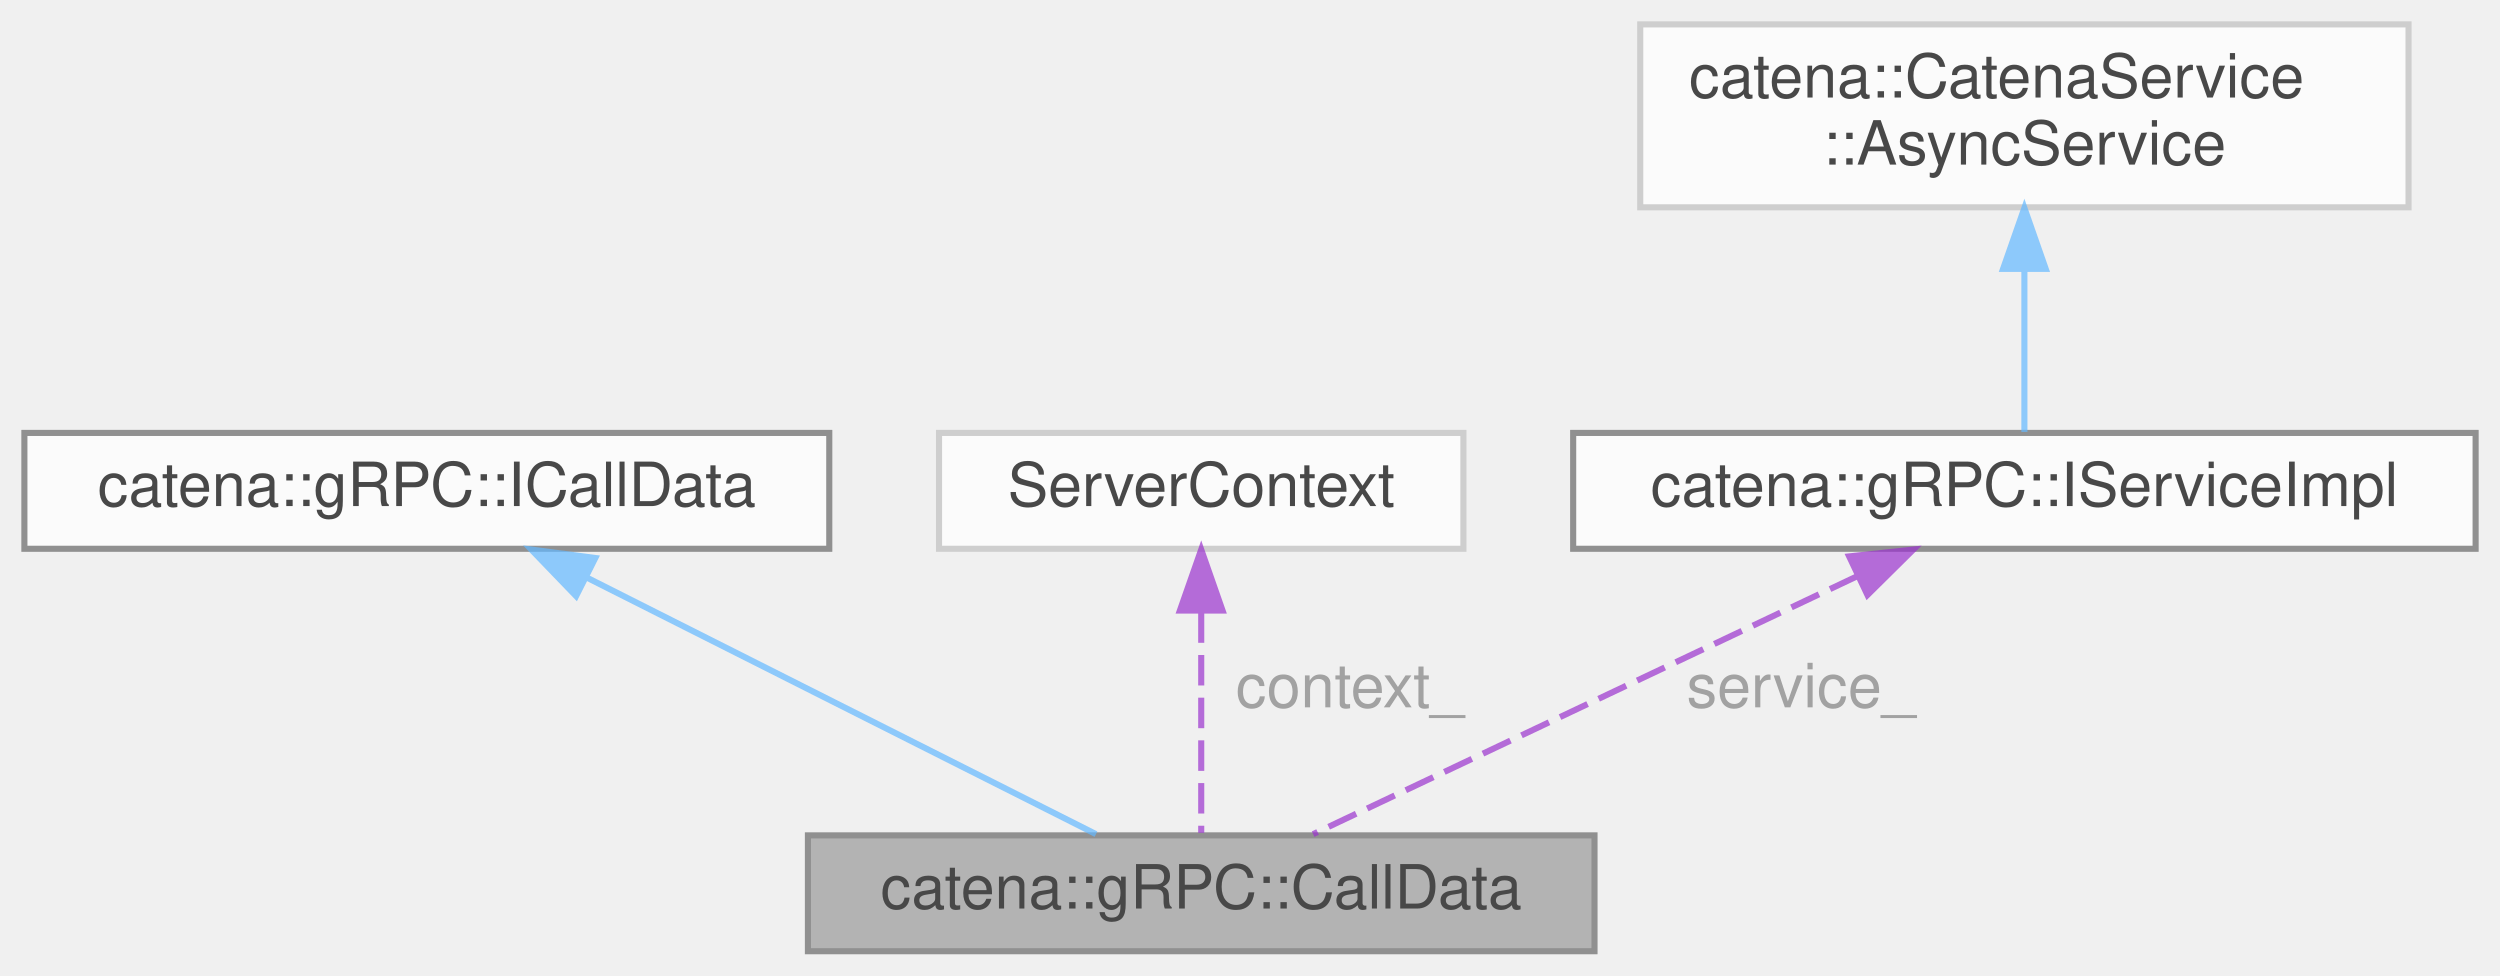
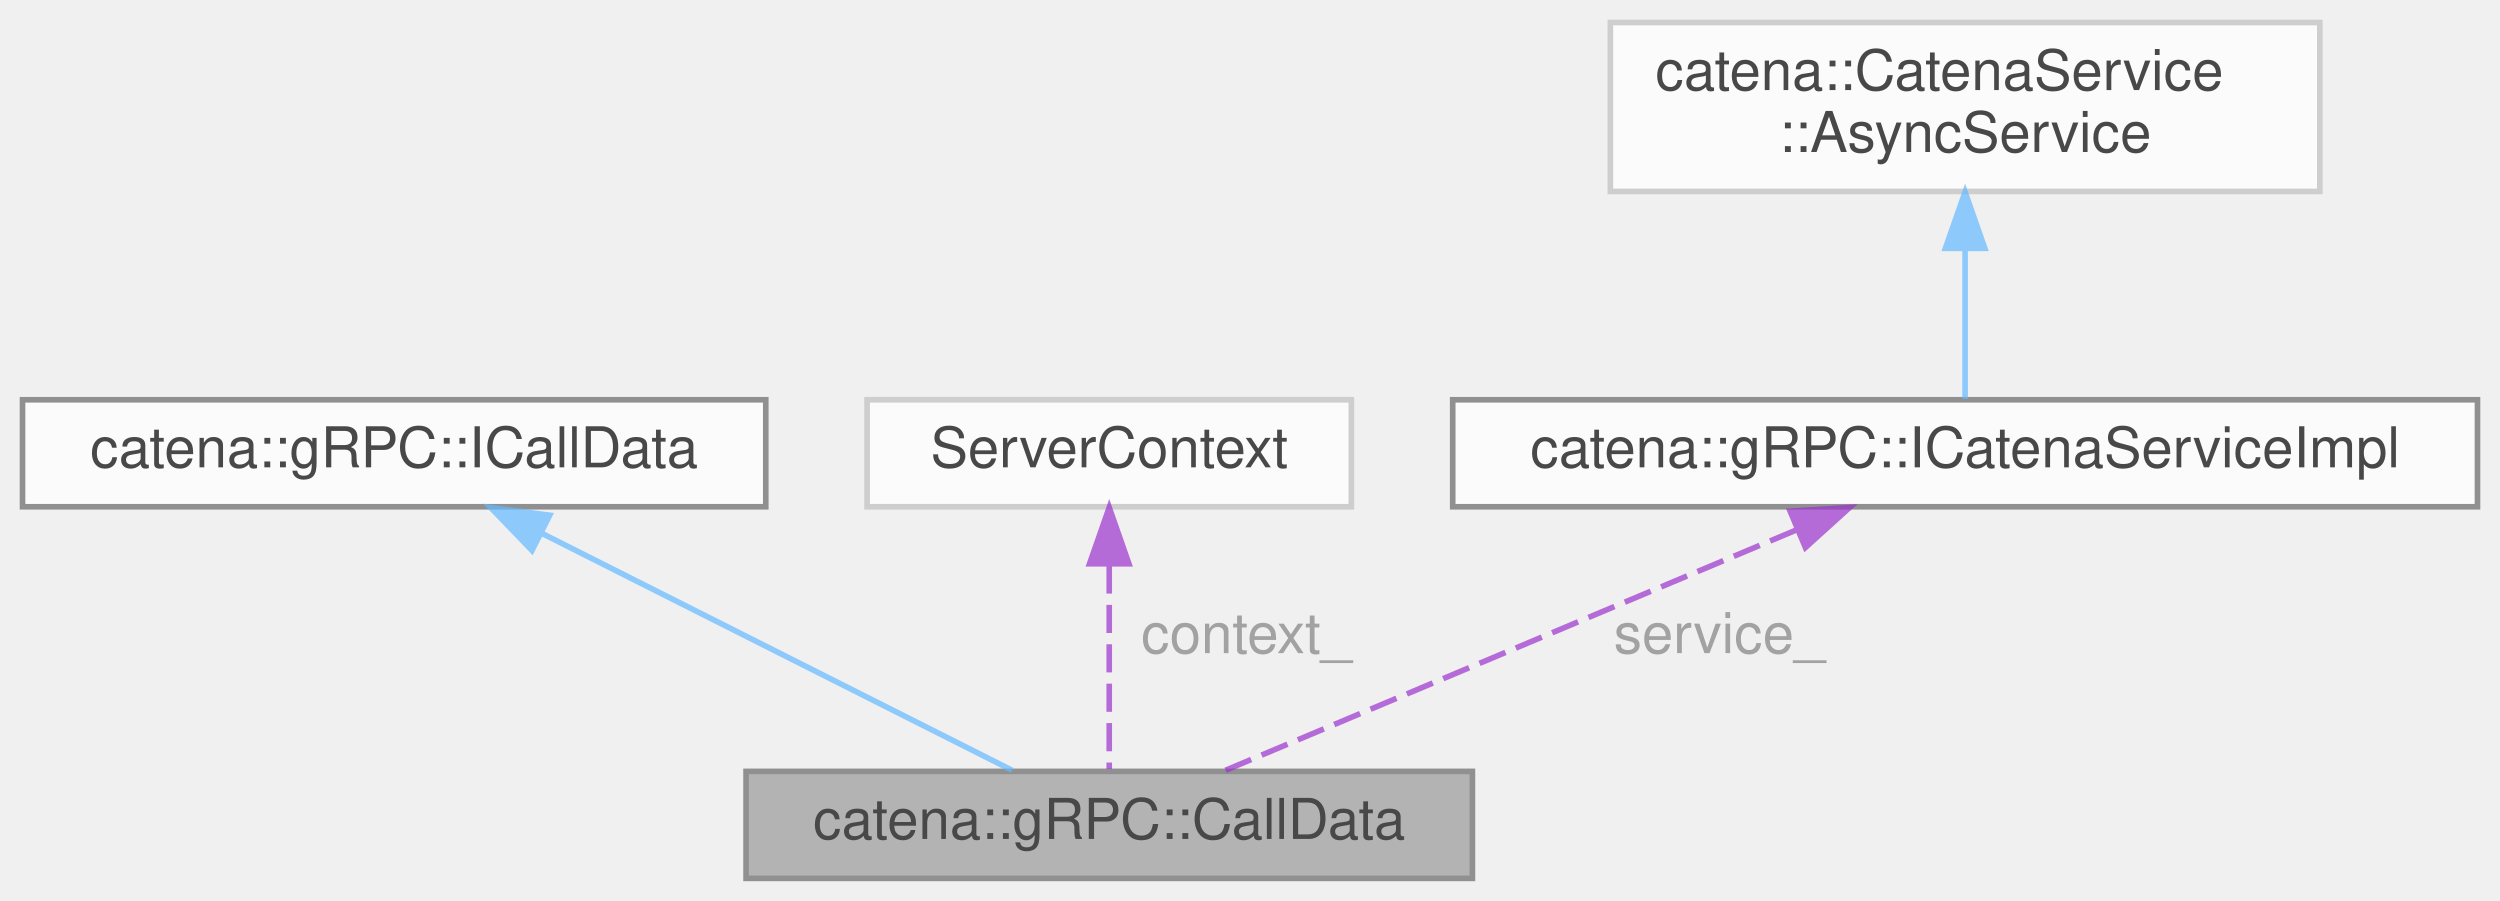
- <svg xmlns="http://www.w3.org/2000/svg" xmlns:xlink="http://www.w3.org/1999/xlink" width="410pt" height="160pt" viewBox="0.00 0.00 410.00 160.00">
+ <svg xmlns="http://www.w3.org/2000/svg" xmlns:xlink="http://www.w3.org/1999/xlink" width="444pt" height="160pt" viewBox="0.00 0.00 444.00 160.00">
  <svg id="main" version="1.1" xml:space="preserve">
    <style type="text/css">
.node, .edge {opacity: 0.7;}
.node.selected, .edge.selected {opacity: 1;}
.edge:hover path { stroke: red; }
.edge:hover polygon { stroke: red; fill: red; }
</style>
    <svg id="graph" class="graph">
      <g id="graph0" class="graph" transform="scale(1 1) rotate(0) translate(4 156)">
        <g id="Node000001" class="node">
          <g id="a_Node000001">
            <a xlink:title="Abstract base class for the CallData classes which defines the jwsToken_ class.">
              <polygon fill="#999999" stroke="#666666" points="257.5,-19 128.5,-19 128.5,0 257.5,0 257.5,-19" />
              <text text-anchor="middle" x="193" y="-7" font-family="Helvetica,sans-Serif" font-size="10.00">catena::gRPC::CallData</text>
            </a>
          </g>
        </g>
        <g id="Node000002" class="node">
          <g id="a_Node000002">
            <a xlink:href="classcatena_1_1gRPC_1_1ICallData.html" target="_top" xlink:title="Interface class for gRPC CallData classes.">
              <polygon fill="white" stroke="#666666" points="132,-85 0,-85 0,-66 132,-66 132,-85" />
              <text text-anchor="middle" x="66" y="-73" font-family="Helvetica,sans-Serif" font-size="10.00">catena::gRPC::ICallData</text>
            </a>
          </g>
        </g>
        <g id="edge1_Node000001_Node000002" class="edge">
          <g id="a_edge1_Node000001_Node000002">
            <a xlink:title=" ">
              <path fill="none" stroke="#63b8ff" d="M92.07,-61.36C117.1,-48.75 154.18,-30.06 175.74,-19.2" />
              <polygon fill="#63b8ff" stroke="#63b8ff" points="90.48,-58.24 83.13,-65.87 93.63,-64.49 90.48,-58.24" />
            </a>
          </g>
        </g>
        <g id="Node000003" class="node">
          <g id="a_Node000003">
            <a xlink:title=" ">
              <polygon fill="white" stroke="#bfbfbf" points="236,-85 150,-85 150,-66 236,-66 236,-85" />
              <text text-anchor="middle" x="193" y="-73" font-family="Helvetica,sans-Serif" font-size="10.00">ServerContext</text>
            </a>
          </g>
        </g>
        <g id="edge2_Node000001_Node000003" class="edge">
          <g id="a_edge2_Node000001_Node000003">
            <a xlink:title=" ">
              <path fill="none" stroke="#9a32cd" stroke-dasharray="5,2" d="M193,-55.58C193,-43.63 193,-28.72 193,-19.41" />
              <polygon fill="#9a32cd" stroke="#9a32cd" points="189.5,-55.87 193,-65.87 196.5,-55.87 189.5,-55.87" />
            </a>
          </g>
          <text text-anchor="middle" x="216" y="-40" font-family="Helvetica,sans-Serif" font-size="10.00" fill="grey"> context_</text>
        </g>
        <g id="Node000004" class="node">
          <g id="a_Node000004">
-             <a xlink:href="classcatena_1_1gRPC_1_1IServiceImpl.html" target="_top" xlink:title="Interface class for the gRPC API Implementation.">
-               <polygon fill="white" stroke="#666666" points="402,-85 254,-85 254,-66 402,-66 402,-85" />
-               <text text-anchor="middle" x="328" y="-73" font-family="Helvetica,sans-Serif" font-size="10.00">catena::gRPC::IServiceImpl</text>
+             <a xlink:href="classcatena_1_1gRPC_1_1ICatenaServiceImpl.html" target="_top" xlink:title="Interface class for the gRPC API Implementation.">
+               <polygon fill="white" stroke="#666666" points="436,-85 254,-85 254,-66 436,-66 436,-85" />
+               <text text-anchor="middle" x="345" y="-73" font-family="Helvetica,sans-Serif" font-size="10.00">catena::gRPC::ICatenaServiceImpl</text>
            </a>
          </g>
        </g>
        <g id="edge3_Node000001_Node000004" class="edge">
          <g id="a_edge3_Node000001_Node000004">
            <a xlink:title=" ">
-               <path fill="none" stroke="#9a32cd" stroke-dasharray="5,2" d="M300.64,-61.53C274.03,-48.92 234.37,-30.11 211.35,-19.2" />
-               <polygon fill="#9a32cd" stroke="#9a32cd" points="299.26,-64.75 309.79,-65.87 302.26,-58.42 299.26,-64.75" />
+               <path fill="none" stroke="#9a32cd" stroke-dasharray="5,2" d="M314.98,-61.86C285.02,-49.25 239.8,-30.21 213.66,-19.2" />
+               <polygon fill="#9a32cd" stroke="#9a32cd" points="313.93,-65.21 324.5,-65.87 316.64,-58.76 313.93,-65.21" />
            </a>
          </g>
-           <text text-anchor="middle" x="290" y="-40" font-family="Helvetica,sans-Serif" font-size="10.00" fill="grey"> service_</text>
+           <text text-anchor="middle" x="300" y="-40" font-family="Helvetica,sans-Serif" font-size="10.00" fill="grey"> service_</text>
        </g>
        <g id="Node000005" class="node">
          <g id="a_Node000005">
            <a xlink:title=" ">
-               <polygon fill="white" stroke="#bfbfbf" points="391,-152 265,-152 265,-122 391,-122 391,-152" />
-               <text text-anchor="start" x="273" y="-140" font-family="Helvetica,sans-Serif" font-size="10.00">catena::CatenaService</text>
-               <text text-anchor="middle" x="328" y="-129" font-family="Helvetica,sans-Serif" font-size="10.00">::AsyncService</text>
+               <polygon fill="white" stroke="#bfbfbf" points="408,-152 282,-152 282,-122 408,-122 408,-152" />
+               <text text-anchor="start" x="290" y="-140" font-family="Helvetica,sans-Serif" font-size="10.00">catena::CatenaService</text>
+               <text text-anchor="middle" x="345" y="-129" font-family="Helvetica,sans-Serif" font-size="10.00">::AsyncService</text>
            </a>
          </g>
        </g>
        <g id="edge4_Node000004_Node000005" class="edge">
          <g id="a_edge4_Node000004_Node000005">
            <a xlink:title=" ">
-               <path fill="none" stroke="#63b8ff" d="M328,-111.79C328,-102.36 328,-92.15 328,-85.16" />
-               <polygon fill="#63b8ff" stroke="#63b8ff" points="324.5,-111.9 328,-121.9 331.5,-111.9 324.5,-111.9" />
+               <path fill="none" stroke="#63b8ff" d="M345,-111.79C345,-102.36 345,-92.15 345,-85.16" />
+               <polygon fill="#63b8ff" stroke="#63b8ff" points="341.5,-111.9 345,-121.9 348.5,-111.9 341.5,-111.9" />
            </a>
          </g>
        </g>
      </g>
    </svg>
  </svg>
  <style type="text/css">

[data-mouse-over-selected='false'] { opacity: 0.7; }
[data-mouse-over-selected='true']  { opacity: 1.0; }

</style>
</svg>
